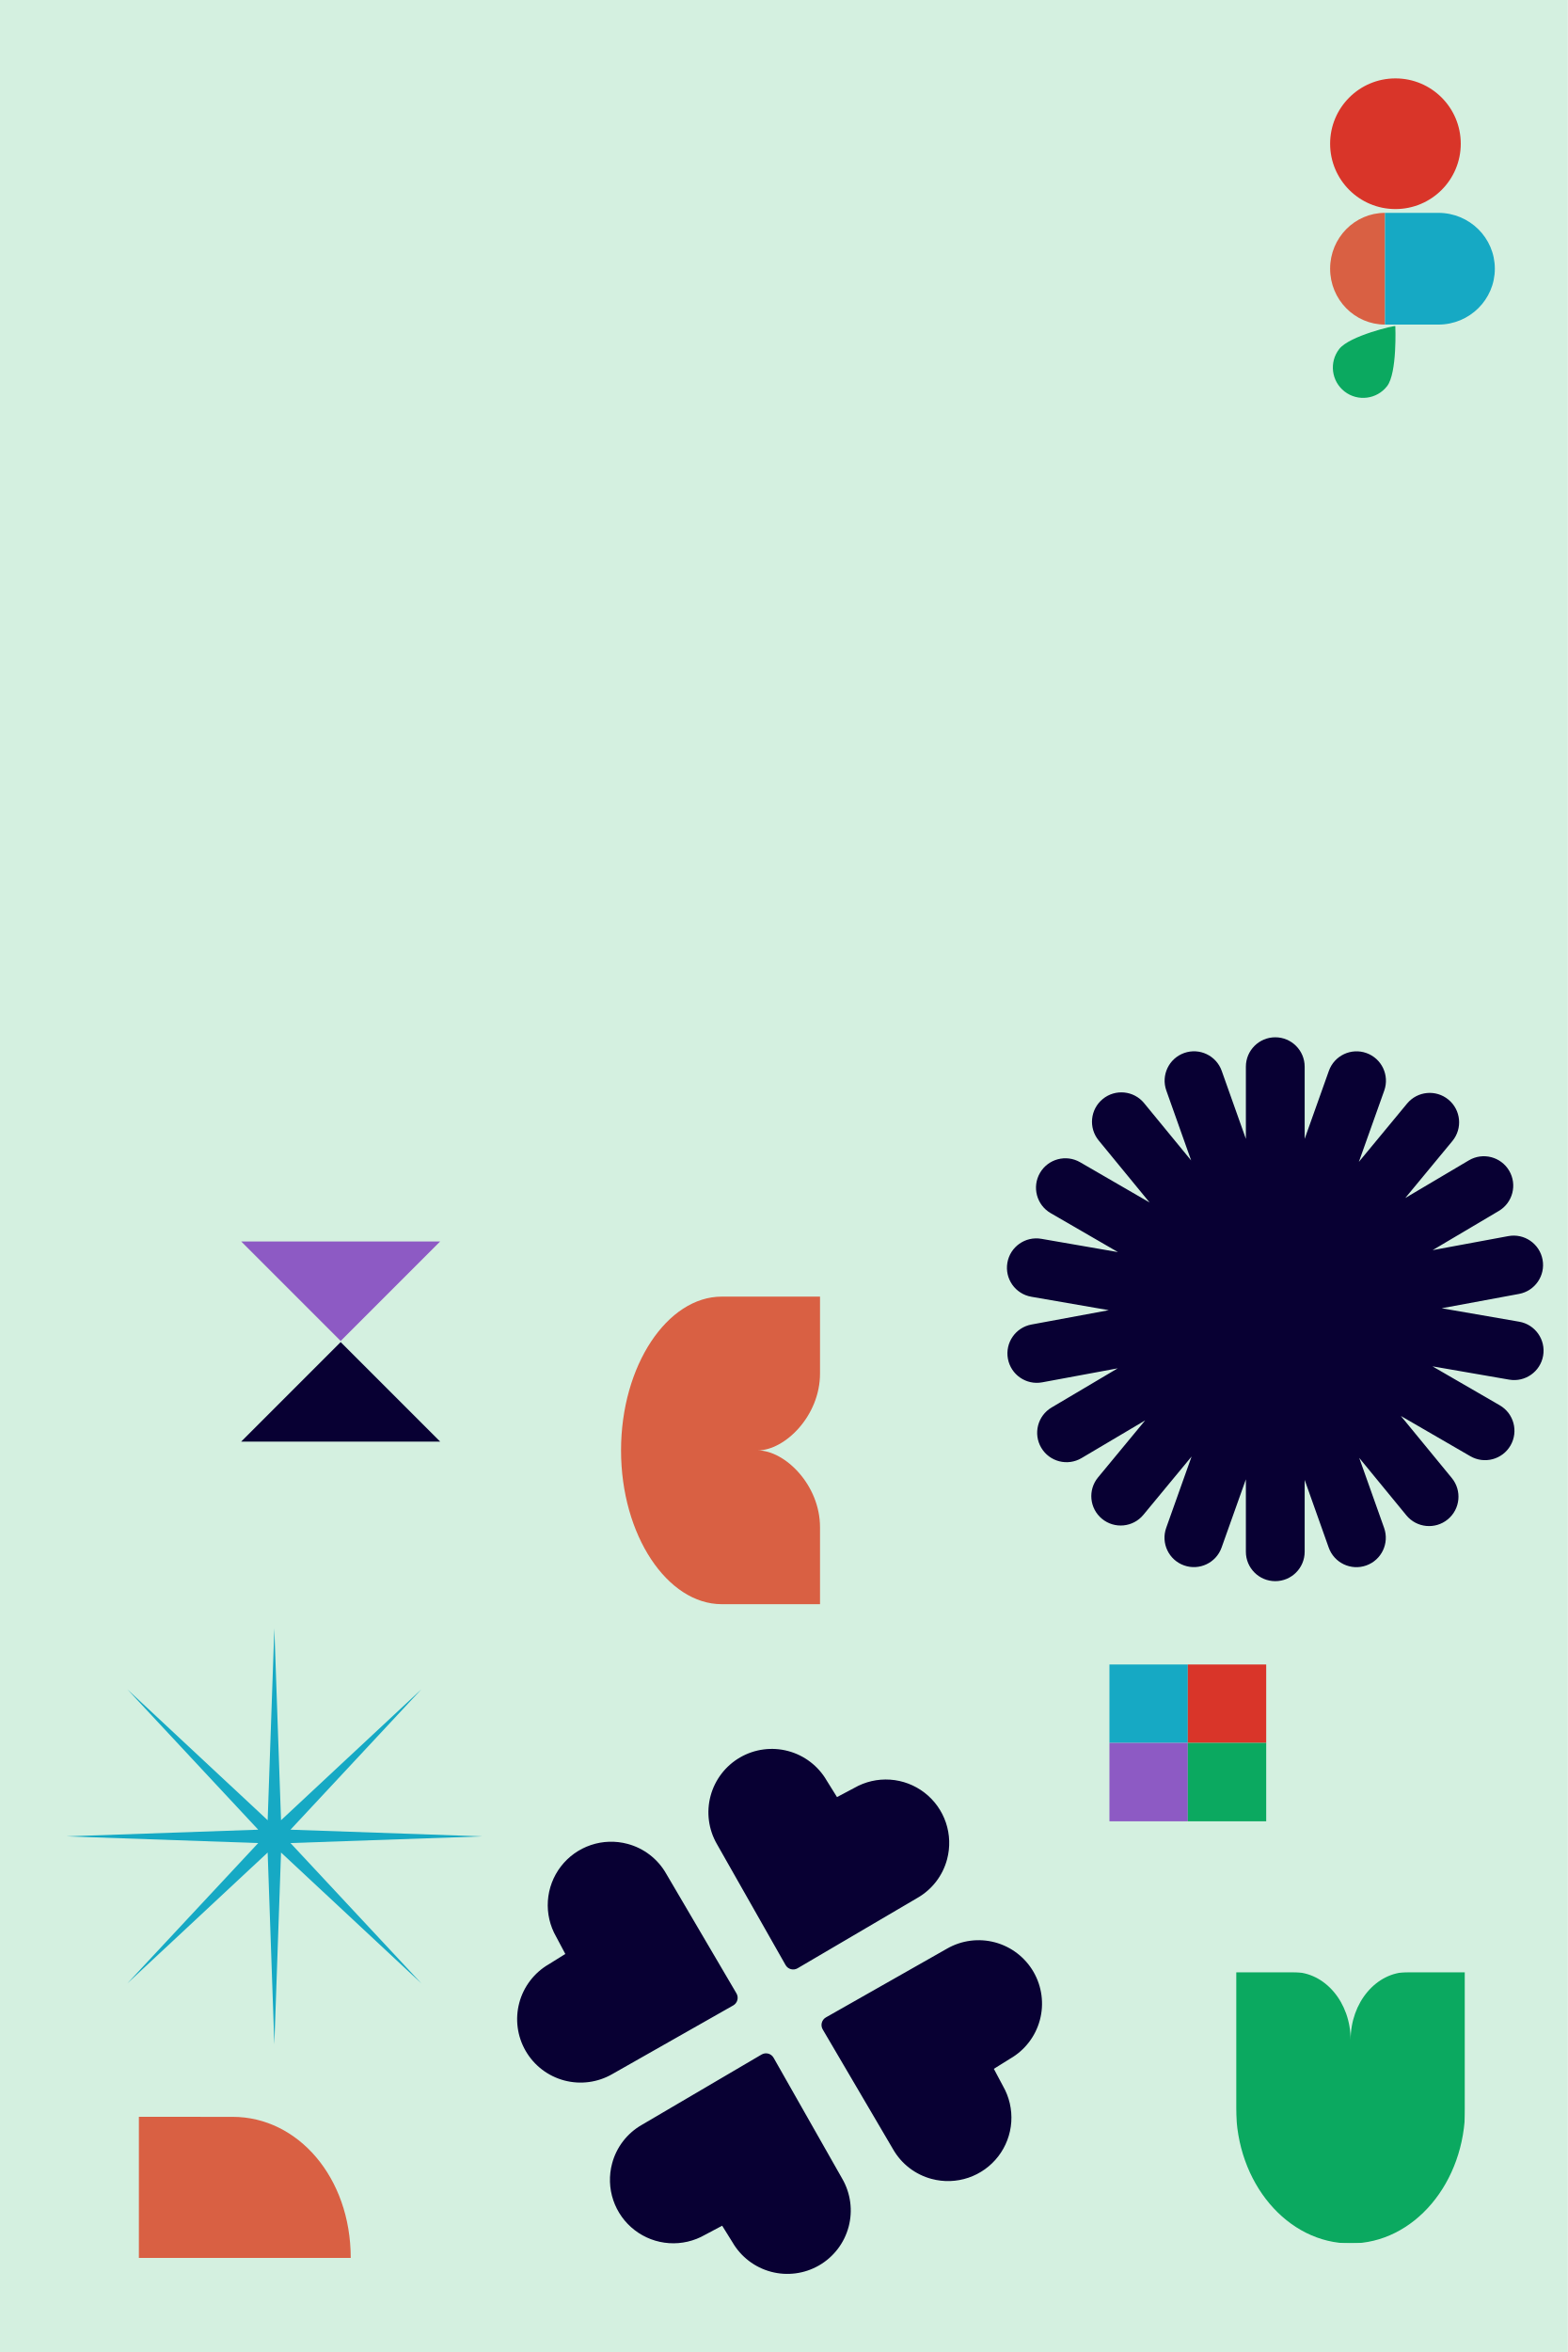
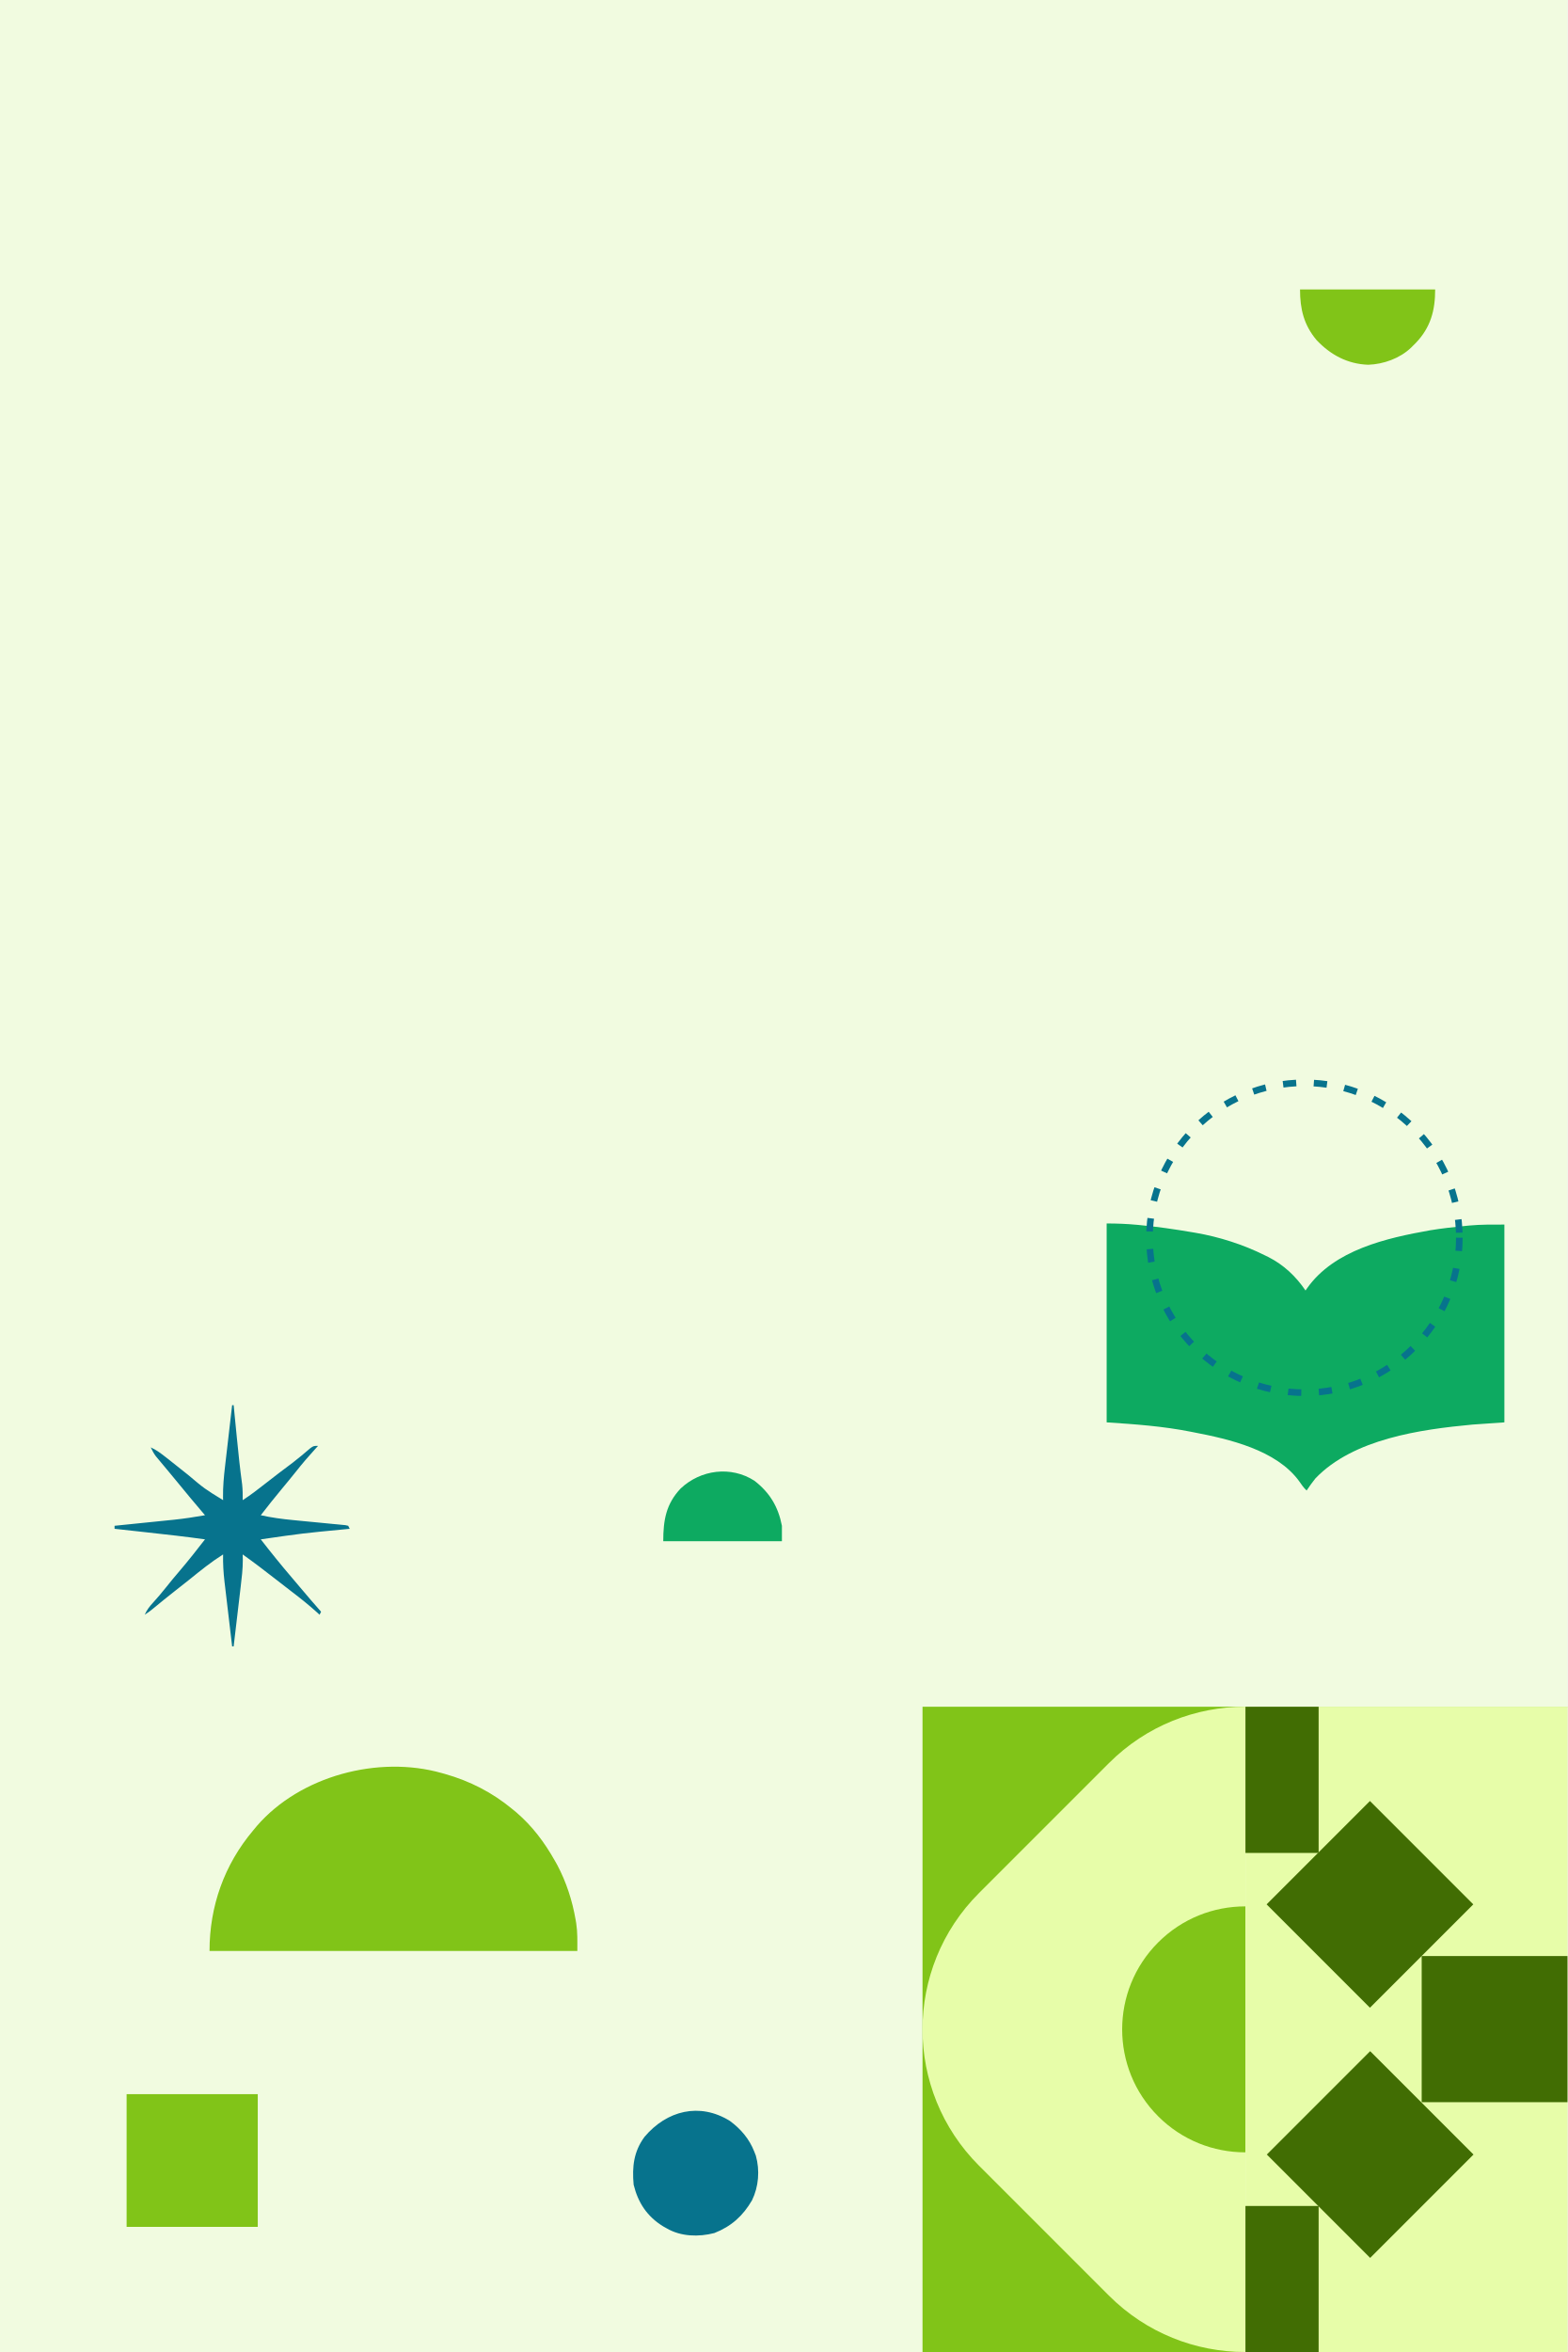
<svg xmlns="http://www.w3.org/2000/svg" width="260" height="390" viewBox="0 0 260 390" fill="none">
-   <rect width="260" height="390" fill="#D4F0E0" />
-   <path fill-rule="evenodd" clip-rule="evenodd" d="M155.258 311.992C156.1 310.897 156.715 309.645 157.07 308.311C157.608 306.304 157.54 304.183 156.874 302.215C156.208 300.247 154.974 298.52 153.328 297.253C151.682 295.986 149.697 295.235 147.624 295.095C145.551 294.955 143.483 295.432 141.681 296.467L138.817 297.987L137.111 295.25C135.715 292.835 133.417 291.074 130.722 290.353C128.027 289.633 125.157 290.013 122.742 291.409C120.327 292.805 118.566 295.103 117.845 297.798C117.125 300.493 117.505 303.363 118.901 305.778L130.286 325.835C130.38 326.002 130.508 326.149 130.66 326.267C130.812 326.384 130.986 326.47 131.172 326.52C131.357 326.57 131.551 326.582 131.742 326.556C131.932 326.531 132.116 326.467 132.282 326.37L152.17 314.692C153.368 314.005 154.417 313.087 155.258 311.992ZM103.329 355.054C102.488 356.149 101.872 357.4 101.518 358.735C100.979 360.742 101.047 362.863 101.713 364.831C102.379 366.799 103.613 368.525 105.259 369.792C106.906 371.06 108.891 371.811 110.964 371.951C113.036 372.091 115.104 371.613 116.906 370.579L119.77 369.059L121.476 371.796C122.872 374.211 125.171 375.972 127.865 376.692C130.56 377.413 133.431 377.033 135.846 375.637C138.26 374.241 140.021 371.942 140.742 369.248C141.462 366.553 141.082 363.683 139.686 361.268L128.301 341.211C128.207 341.044 128.08 340.897 127.927 340.779C127.775 340.661 127.601 340.575 127.416 340.525C127.23 340.476 127.036 340.463 126.845 340.489C126.655 340.515 126.471 340.579 126.305 340.676L106.418 352.353C105.22 353.041 104.17 353.958 103.329 355.054ZM154.506 361.299C153.171 360.945 151.92 360.329 150.824 359.488C149.729 358.647 148.811 357.597 148.124 356.399L136.447 336.511C136.349 336.345 136.286 336.162 136.26 335.971C136.234 335.781 136.246 335.587 136.296 335.401C136.346 335.215 136.432 335.041 136.55 334.889C136.667 334.737 136.814 334.61 136.982 334.515L157.038 323.131C159.453 321.734 162.324 321.355 165.019 322.075C167.713 322.795 170.012 324.557 171.408 326.971C172.804 329.386 173.183 332.257 172.463 334.951C171.743 337.646 169.982 339.944 167.567 341.34L164.829 343.046L166.35 345.911C167.384 347.712 167.861 349.78 167.721 351.853C167.581 353.926 166.83 355.911 165.563 357.557C164.296 359.204 162.57 360.438 160.602 361.104C158.634 361.77 156.512 361.838 154.506 361.299ZM107.763 307.558C106.668 306.717 105.416 306.101 104.082 305.747C102.075 305.208 99.954 305.276 97.986 305.942C96.018 306.608 94.291 307.842 93.024 309.488C91.757 311.135 91.006 313.12 90.866 315.193C90.726 317.265 91.203 319.333 92.237 321.135L93.758 323.999L91.02 325.705C88.606 327.102 86.844 329.4 86.124 332.095C85.404 334.789 85.784 337.659 87.18 340.074C88.576 342.489 90.874 344.251 93.569 344.971C96.263 345.691 99.134 345.311 101.549 343.915L121.606 332.531C121.773 332.436 121.92 332.309 122.037 332.156C122.155 332.004 122.241 331.83 122.291 331.645C122.341 331.459 122.353 331.265 122.327 331.074C122.301 330.884 122.238 330.7 122.141 330.535L110.463 310.647C109.776 309.449 108.858 308.399 107.763 307.558Z" fill="#080033" />
-   <rect x="184" y="276" width="13" height="13" fill="#16A9C4" />
-   <rect x="197" y="276" width="13" height="13" fill="#D93529" />
-   <rect x="184" y="289" width="13" height="13" fill="#8D5AC4" />
-   <rect x="197" y="289" width="13" height="13" fill="#0BA960" />
-   <g clip-path="url(#clip0_19192_4776)">
-     <mask id="mask0_19192_4776" style="mask-type:luminance" maskUnits="userSpaceOnUse" x="205" y="327" width="38" height="45">
-       <path d="M243 327H205V372H243V327Z" fill="white" />
-     </mask>
-     <g mask="url(#mask0_19192_4776)">
-       <path fill-rule="evenodd" clip-rule="evenodd" d="M214.5 327H205V349.5C205 361.926 213.507 372 224 372C234.493 372 243 361.926 243 349.5V327H233.5C228.253 327 224 332.037 224 338.25C224 332.037 219.747 327 214.5 327Z" fill="#0BA960" />
+   <g opacity="0.99" clip-path="url(#clip0_19575_8051)">
+     <rect width="260" height="390" fill="#F1FBE0" />
+     <path d="M183.539 202.871C185.219 202.871 186.828 202.933 188.493 203.087C188.621 203.099 188.75 203.111 188.882 203.123C191.858 203.398 194.806 203.827 197.752 204.329C197.921 204.357 198.091 204.385 198.265 204.415C202.221 205.096 206.189 206.363 209.778 208.155C210.056 208.289 210.056 208.289 210.338 208.425C212.904 209.732 214.908 211.618 216.52 213.986C216.611 213.856 216.701 213.727 216.794 213.593C221.299 207.242 229.93 205.29 237.217 203.997C239.135 203.681 241.066 203.473 242.999 203.281C243.229 203.258 243.459 203.234 243.696 203.21C245.653 203.031 247.511 203.053 249.502 203.053C249.502 213.877 249.502 224.701 249.502 235.852C246.886 236.033 246.886 236.033 244.217 236.217C235.607 237.022 224.446 238.576 218.16 245.145C217.642 245.793 217.161 246.459 216.703 247.15C216.199 246.688 215.847 246.162 215.461 245.601C211.67 240.417 203.881 238.634 197.934 237.492C197.796 237.465 197.657 237.437 197.514 237.409C192.88 236.488 188.269 236.158 183.539 235.852C183.539 224.969 183.539 214.085 183.539 202.871Z" fill="#0BA960" />
+     <path d="M125.124 245.533C127.666 247.498 129.076 249.859 129.679 253.004C129.679 253.846 129.679 254.688 129.679 255.555C123.185 255.555 116.691 255.555 110 255.555C110 252.054 110.463 249.385 112.881 246.82C116.2 243.691 121.226 243.026 125.124 245.533Z" fill="#0BA960" />
+     <path d="M121.04 351.677C122.844 352.993 124.272 354.669 125.087 356.755C125.176 356.98 125.264 357.206 125.355 357.438C126.044 359.868 125.825 362.584 124.724 364.843C123.206 367.442 121.289 369.172 118.474 370.276C115.876 370.948 112.936 370.871 110.587 369.505C110.296 369.342 110.296 369.342 109.999 369.175C107.332 367.543 105.825 365.259 105.087 362.255C104.823 359.275 105.087 356.786 106.899 354.318C110.57 349.972 116.009 348.568 121.04 351.677Z" fill="#05728C" />
+     <path d="M73.25 293.999C73.512 294.072 73.512 294.072 73.78 294.146C77.947 295.324 81.664 297.233 85 299.999C85.215 300.176 85.43 300.353 85.651 300.535C88.288 302.804 90.296 305.479 92 308.499C92.133 308.735 92.267 308.97 92.404 309.213C93.924 312.067 94.921 315.161 95.469 318.343C95.499 318.515 95.529 318.687 95.56 318.864C95.802 320.446 95.75 321.85 95.75 323.499C75.62 323.499 55.49 323.499 34.75 323.499C34.75 316.075 37.199 309.185 42 303.499C42.198 303.26 42.396 303.021 42.6 302.775C49.777 294.472 62.759 291.024 73.25 293.999Z" fill="#80C416" />
+     <path d="M21 347.25C28.177 347.25 35.355 347.25 42.75 347.25C42.75 354.51 42.75 361.77 42.75 369.25C35.572 369.25 28.395 369.25 21 369.25C21 361.99 21 354.73 21 347.25Z" fill="#80C416" />
+     <path d="M215.609 48C223.006 48 230.402 48 238.022 48C238.022 51.505 237.264 54.313 234.786 56.89C234.651 57.023 234.517 57.156 234.378 57.293C234.204 57.47 234.204 57.47 234.026 57.65C232.16 59.424 229.469 60.396 226.918 60.482C223.481 60.363 220.655 58.837 218.343 56.382C216.24 53.87 215.609 51.245 215.609 48Z" fill="#80C416" />
+     <path d="M38.5 233C38.583 233 38.665 233 38.75 233C38.778 233.282 38.805 233.564 38.834 233.854C38.939 234.921 39.044 235.987 39.15 237.053C39.195 237.51 39.24 237.968 39.285 238.426C39.538 241.003 39.808 243.573 40.159 246.139C40.252 247.016 40.266 247.869 40.25 248.75C41.527 247.929 42.714 247.016 43.906 246.078C45.444 244.874 46.992 243.69 48.56 242.527C49.546 241.773 50.49 240.972 51.431 240.163C52 239.75 52 239.75 52.75 239.75C52.611 239.901 52.472 240.053 52.328 240.209C51.204 241.443 50.125 242.697 49.092 244.008C48.318 244.979 47.526 245.934 46.734 246.891C45.549 248.326 44.379 249.769 43.25 251.25C45.031 251.644 46.795 251.885 48.61 252.055C49.148 252.108 49.686 252.161 50.223 252.214C51.062 252.295 51.902 252.376 52.742 252.456C53.557 252.534 54.373 252.614 55.188 252.695C55.442 252.719 55.695 252.742 55.956 252.766C56.188 252.789 56.42 252.812 56.66 252.836C56.967 252.866 56.967 252.866 57.281 252.896C57.436 252.93 57.591 252.965 57.75 253C57.833 253.165 57.915 253.33 58 253.5C57.731 253.526 57.462 253.553 57.184 253.58C50.196 254.248 50.196 254.248 43.25 255.25C44.921 257.406 46.628 259.521 48.402 261.592C48.881 262.154 49.357 262.718 49.833 263.282C50.958 264.617 52.093 265.943 53.25 267.25C53.167 267.415 53.085 267.58 53 267.75C52.813 267.577 52.813 267.577 52.622 267.4C51.279 266.18 49.877 265.058 48.433 263.961C47.551 263.291 46.678 262.61 45.806 261.927C43.978 260.499 42.142 259.092 40.25 257.75C40.257 258.058 40.264 258.366 40.27 258.684C40.27 260.158 40.098 261.602 39.922 263.063C39.889 263.349 39.855 263.634 39.821 263.928C39.715 264.833 39.608 265.737 39.5 266.641C39.428 267.257 39.355 267.873 39.283 268.489C39.107 269.993 38.929 271.496 38.75 273C38.667 273 38.585 273 38.5 273C38.285 271.19 38.071 269.38 37.859 267.569C37.787 266.954 37.714 266.339 37.641 265.724C37.535 264.837 37.432 263.95 37.328 263.063C37.295 262.791 37.263 262.518 37.229 262.237C37.055 260.729 36.967 259.268 37 257.75C35.044 258.979 33.277 260.408 31.485 261.859C30.725 262.471 29.956 263.071 29.188 263.672C27.876 264.698 26.584 265.743 25.302 266.806C24.75 267.25 24.75 267.25 24 267.75C24.359 266.94 24.806 266.367 25.406 265.719C26.117 264.936 26.798 264.142 27.453 263.312C28.224 262.336 29.02 261.383 29.828 260.438C31.27 258.748 32.639 257.005 34 255.25C30.804 254.801 27.599 254.446 24.391 254.094C23.866 254.036 23.341 253.978 22.816 253.92C21.544 253.78 20.272 253.64 19 253.5C19 253.335 19 253.17 19 253C19.144 252.985 19.287 252.971 19.435 252.956C20.944 252.803 22.453 252.649 23.962 252.493C24.524 252.436 25.085 252.379 25.647 252.322C26.459 252.24 27.27 252.156 28.082 252.072C28.329 252.048 28.576 252.023 28.831 251.997C30.567 251.816 32.281 251.554 34 251.25C33.828 251.047 33.655 250.845 33.477 250.636C32.182 249.111 30.896 247.579 29.635 246.026C29.128 245.403 28.614 244.786 28.1 244.169C27.942 243.979 27.783 243.789 27.62 243.593C27.306 243.214 26.99 242.836 26.674 242.459C26.529 242.285 26.384 242.11 26.235 241.931C26.106 241.775 25.976 241.62 25.842 241.46C25.495 240.993 25.244 240.528 25 240C25.921 240.409 26.66 240.977 27.453 241.594C27.594 241.703 27.734 241.812 27.879 241.924C28.975 242.777 30.058 243.646 31.141 244.516C33.923 246.858 33.923 246.858 37 248.75C36.994 248.534 36.994 248.534 36.989 248.314C36.963 246.557 37.122 244.851 37.328 243.107C37.361 242.817 37.395 242.526 37.429 242.227C37.535 241.307 37.642 240.388 37.75 239.469C37.822 238.842 37.895 238.215 37.967 237.588C38.143 236.058 38.321 234.529 38.5 233Z" fill="#05728C" />
+     <g clip-path="url(#clip1_19575_8051)">
+       <rect width="107" height="107" transform="translate(260 390) rotate(180)" fill="#80C416" />
+       <path fill-rule="evenodd" clip-rule="evenodd" d="M250.642 359.094C263.119 346.616 263.119 326.387 250.642 313.909L229.092 292.359C216.615 279.882 196.385 279.882 183.908 292.359L162.358 313.909C149.881 326.387 149.881 346.616 162.358 359.094L183.908 380.643C196.385 393.121 216.615 393.121 229.092 380.643L250.642 359.094ZM220.919 350.919C228.881 342.956 228.881 330.046 220.919 322.083C212.956 314.121 200.046 314.121 192.083 322.083C184.12 330.046 184.12 342.956 192.083 350.919C200.046 358.882 212.956 358.882 220.919 350.919Z" fill="#E7FDA8" />
+       <rect x="206.562" y="283.063" width="53.5" height="107" fill="white" />
+       <rect width="53.468" height="107.092" transform="translate(260.026 390.06) rotate(180)" fill="#E7FDA8" />
+       <path d="M227.205 298.636L244.344 315.774L227.205 332.913L210.066 315.774L227.205 298.636Z" fill="#406C01" />
+       <path d="M206.557 282.968H218.694V307.242H206.557V282.968Z" fill="#406C01" />
+       <path d="M235.786 324.34H260.024V348.578H235.786V324.34Z" fill="#406C01" />
+       <path d="M227.24 340.12L210.102 357.258L227.24 374.397L244.379 357.258L227.24 340.12Z" fill="#406C01" />
+       <path d="M218.693 365.787H206.556V390.061H218.693V365.787Z" fill="#406C01" />
    </g>
+     <circle cx="216.337" cy="205.239" r="25.693" stroke="#05728C" stroke-width="1.093" stroke-dasharray="2.19 2.92" />
  </g>
-   <path fill-rule="evenodd" clip-rule="evenodd" d="M136 227.75L136 215L119.699 215C110.696 215 103 226.417 103 240.5C103 254.583 110.696 266 119.699 266L136 266L136 253.25C136 246.208 130.164 240.5 125.663 240.5C130.164 240.5 136 234.792 136 227.75Z" fill="#D96043" />
-   <path d="M56.5 205.855H73L56.5 222.355L40 205.855H56.5Z" fill="#8D5AC4" />
-   <path d="M56.5 239.039L40 239.039L56.5 222.54L73 239.039L56.5 239.039Z" fill="#080033" />
-   <path d="M45.5 270L46.609 301.823L69.895 280.105L48.178 303.391L80 304.5L48.178 305.609L69.895 328.895L46.609 307.178L45.5 339L44.391 307.178L21.105 328.895L42.823 305.609L11 304.5L42.823 303.391L21.105 280.105L44.391 301.823L45.5 270Z" fill="#16A9C4" />
-   <path fill-rule="evenodd" clip-rule="evenodd" d="M58.168 374.4C58.168 361.05 49.398 351.008 38.58 351.008C32.937 351.008 23.966 351 23.033 351C23.033 356.846 23.033 368.013 23.033 374.4H58.168Z" fill="#D96043" />
-   <path d="M211.503 172C214.195 172 216.378 174.183 216.378 176.875V188.842L220.392 177.568C221.295 175.032 224.083 173.708 226.619 174.611C229.155 175.514 230.479 178.303 229.576 180.839L225.367 192.659L233.363 182.989C235.079 180.915 238.152 180.623 240.227 182.339C242.301 184.054 242.592 187.127 240.877 189.202L233.065 198.648L243.611 192.404C245.928 191.033 248.918 191.798 250.29 194.114C251.662 196.431 250.896 199.421 248.579 200.793L237.601 207.293L250.152 204.967C252.799 204.476 255.343 206.224 255.834 208.871C256.325 211.518 254.576 214.062 251.929 214.553L239.103 216.93L251.957 219.159C254.61 219.619 256.388 222.143 255.928 224.796C255.468 227.448 252.944 229.225 250.292 228.766L237.573 226.56L248.74 233.026C251.07 234.376 251.865 237.358 250.516 239.688C249.166 242.017 246.184 242.812 243.854 241.463L232.332 234.79L240.781 245.082C242.489 247.163 242.187 250.234 240.106 251.942C238.026 253.65 234.954 253.348 233.246 251.268L225.427 241.742L229.554 253.354C230.455 255.89 229.13 258.677 226.594 259.579C224.057 260.481 221.269 259.155 220.367 256.618L216.378 245.393V257.307C216.378 259.999 214.195 262.182 211.503 262.182C208.811 262.182 206.628 259.999 206.628 257.307V245.295L202.599 256.612C201.695 259.148 198.908 260.472 196.372 259.569C193.836 258.666 192.511 255.878 193.414 253.342L197.625 241.512L189.624 251.189C187.908 253.264 184.836 253.555 182.761 251.84C180.686 250.124 180.395 247.052 182.11 244.978L189.924 235.526L179.371 241.776C177.055 243.148 174.065 242.382 172.693 240.065C171.322 237.749 172.087 234.759 174.403 233.387L185.371 226.891L172.845 229.214C170.198 229.705 167.654 227.956 167.163 225.31C166.672 222.662 168.42 220.119 171.067 219.628L183.893 217.25L171.042 215.021C168.39 214.561 166.612 212.038 167.072 209.386C167.532 206.733 170.055 204.956 172.708 205.416L185.412 207.618L174.251 201.155C171.922 199.806 171.127 196.824 172.476 194.494C173.825 192.164 176.808 191.37 179.138 192.719L190.66 199.391L182.212 189.1C180.504 187.019 180.806 183.947 182.887 182.239C184.968 180.531 188.039 180.833 189.747 182.914L197.554 192.424L193.434 180.83C192.532 178.293 193.858 175.506 196.395 174.604C198.931 173.703 201.719 175.029 202.62 177.565L206.628 188.842V176.875C206.628 174.183 208.811 172 211.503 172Z" fill="#080033" />
-   <circle cx="231.433" cy="23.833" r="10.833" fill="#D93529" />
-   <path fill-rule="evenodd" clip-rule="evenodd" d="M229.706 35.295C224.677 35.295 220.6 39.442 220.6 44.558C220.6 49.674 224.677 53.821 229.706 53.821L229.706 35.295Z" fill="#D96043" />
-   <path fill-rule="evenodd" clip-rule="evenodd" d="M238.554 53.822C243.726 53.822 247.918 49.674 247.918 44.558C247.918 39.442 243.726 35.295 238.554 35.295L229.705 35.295L229.705 53.822L238.554 53.822Z" fill="#16A9C4" />
-   <path d="M230.047 64.031C228.346 66.223 225.19 66.621 222.998 64.92C220.806 63.218 220.408 60.062 222.109 57.87C223.81 55.678 231.393 53.914 231.413 54.076C231.413 54.076 231.749 61.839 230.047 64.031Z" fill="#0BA960" />
  <defs>
-     <clipPath id="clip0_19192_4776">
-       <rect width="38" height="45" fill="white" transform="translate(205 327)" />
+     <clipPath id="clip0_19575_8051">
+       <rect width="260" height="390" fill="white" />
+     </clipPath>
+     <clipPath id="clip1_19575_8051">
+       <rect width="107" height="107" fill="white" transform="translate(260 390) rotate(180)" />
    </clipPath>
  </defs>
</svg>
